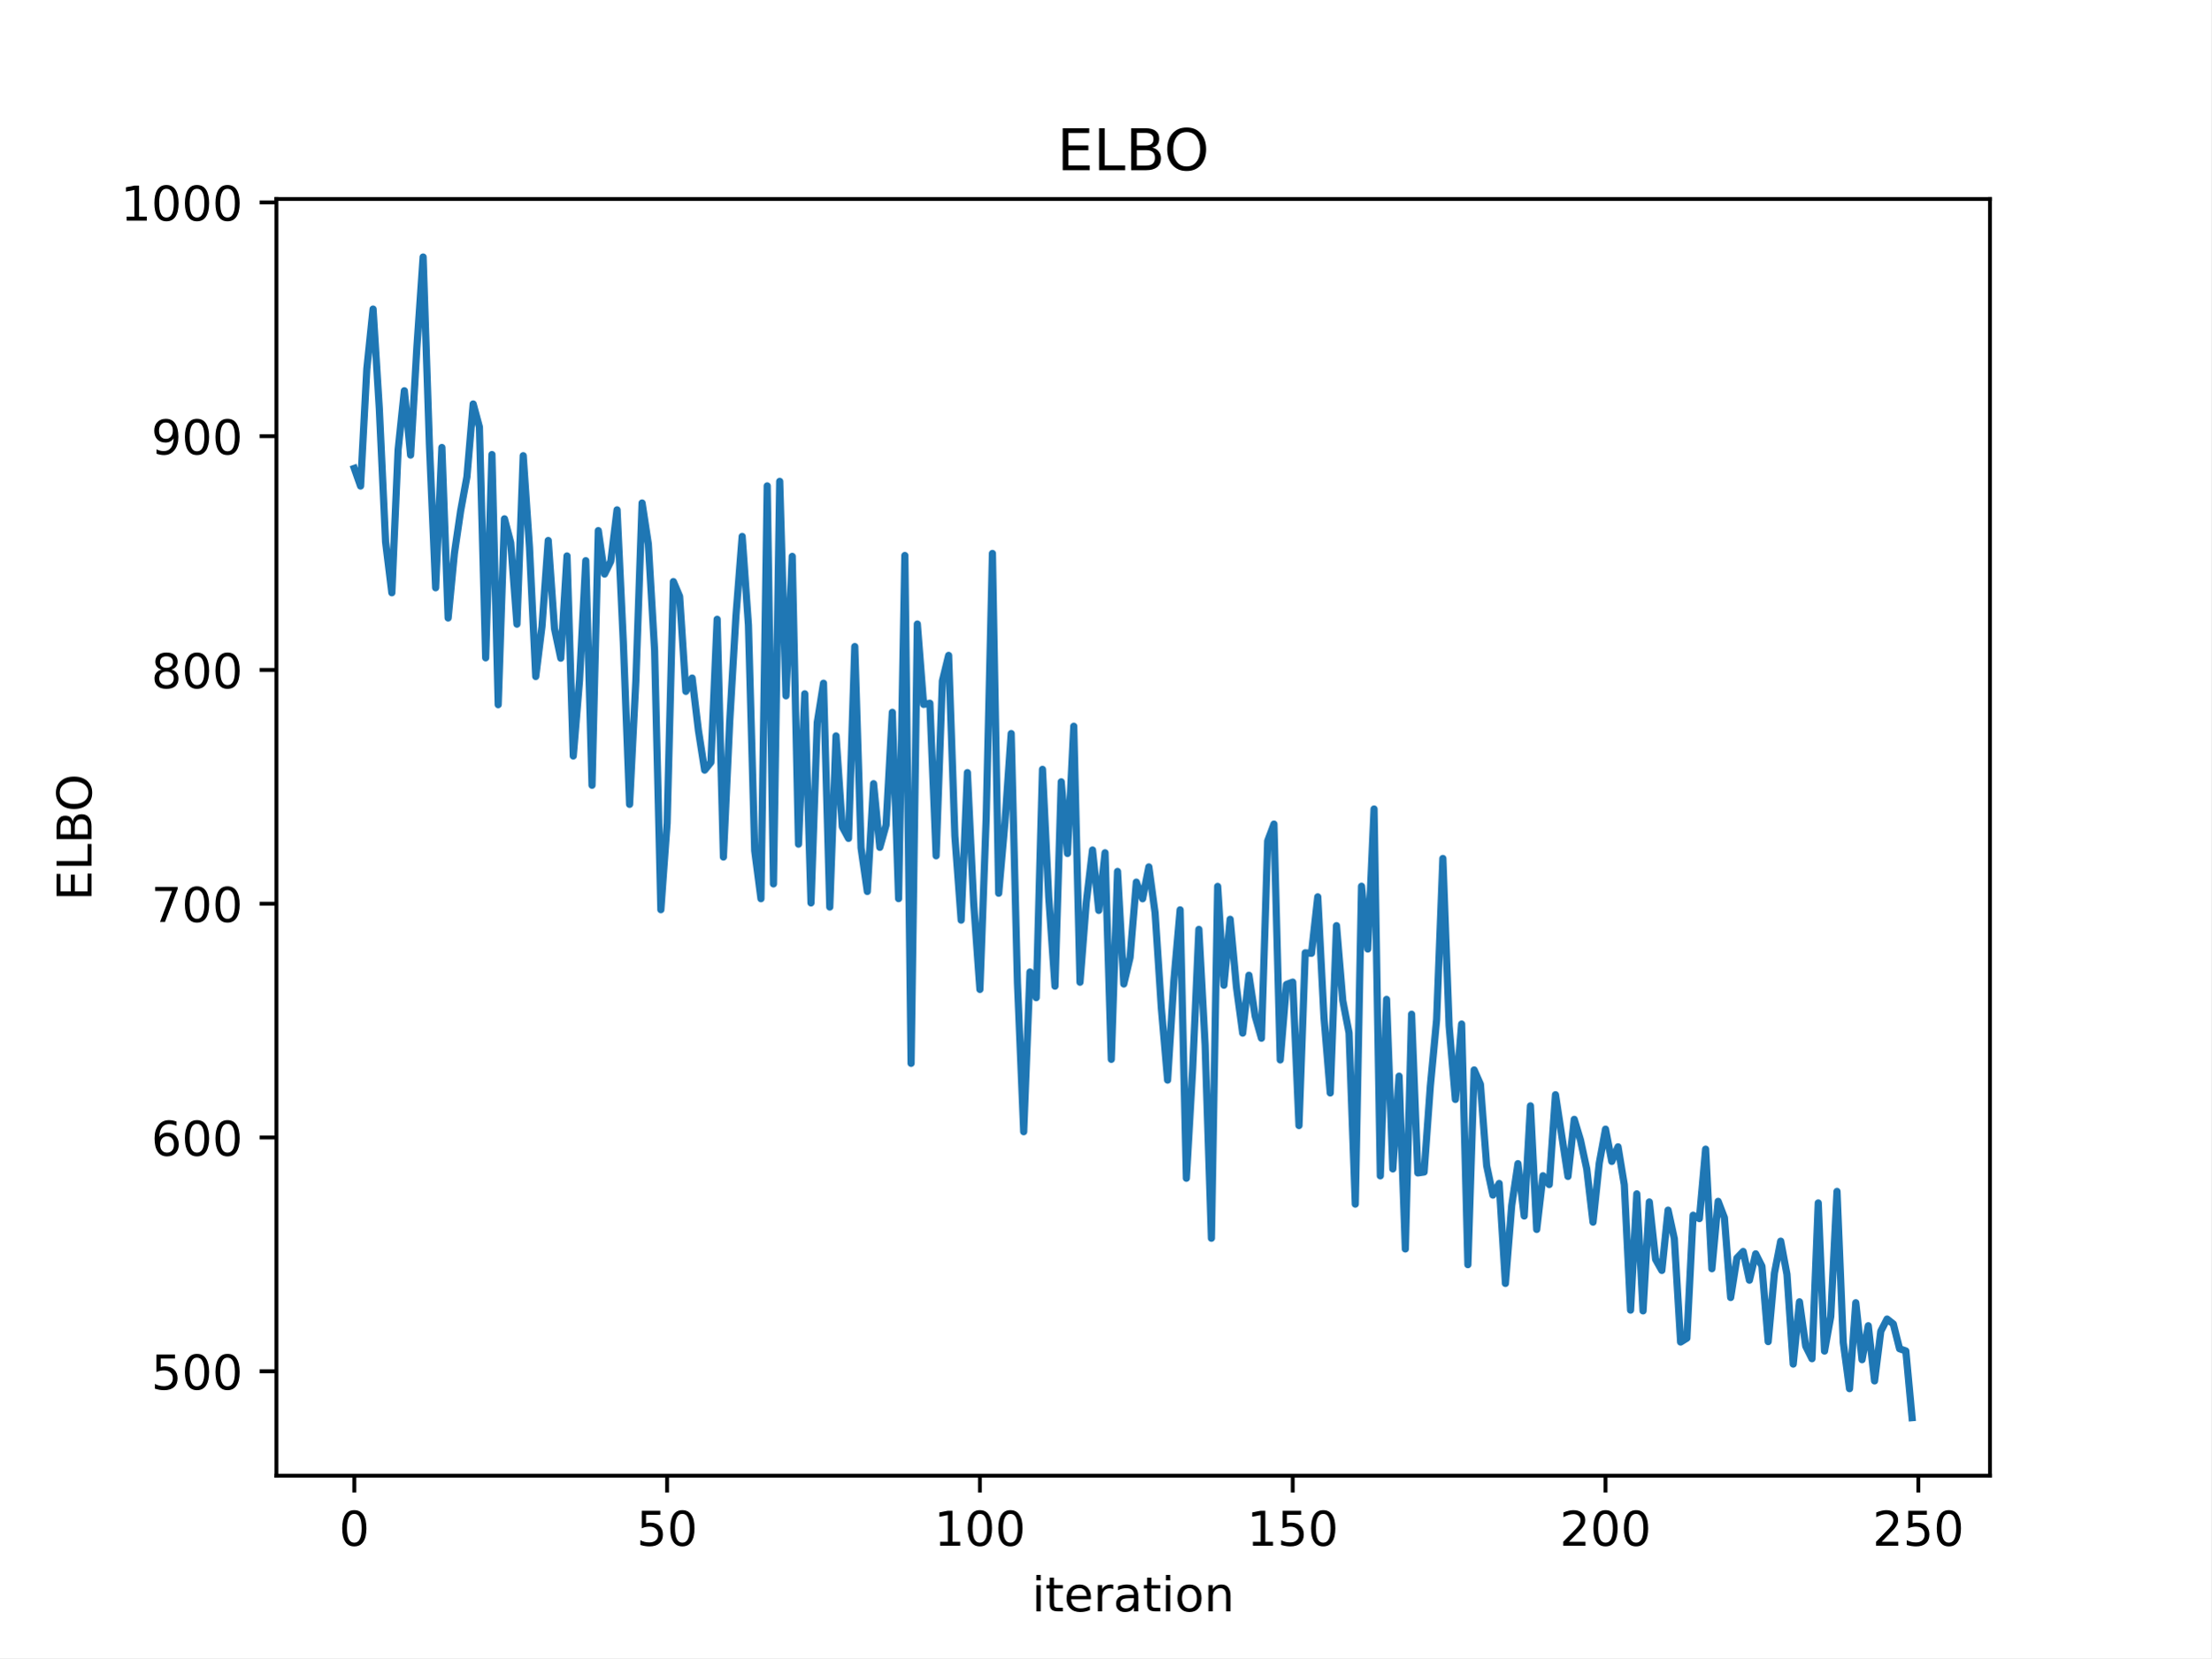
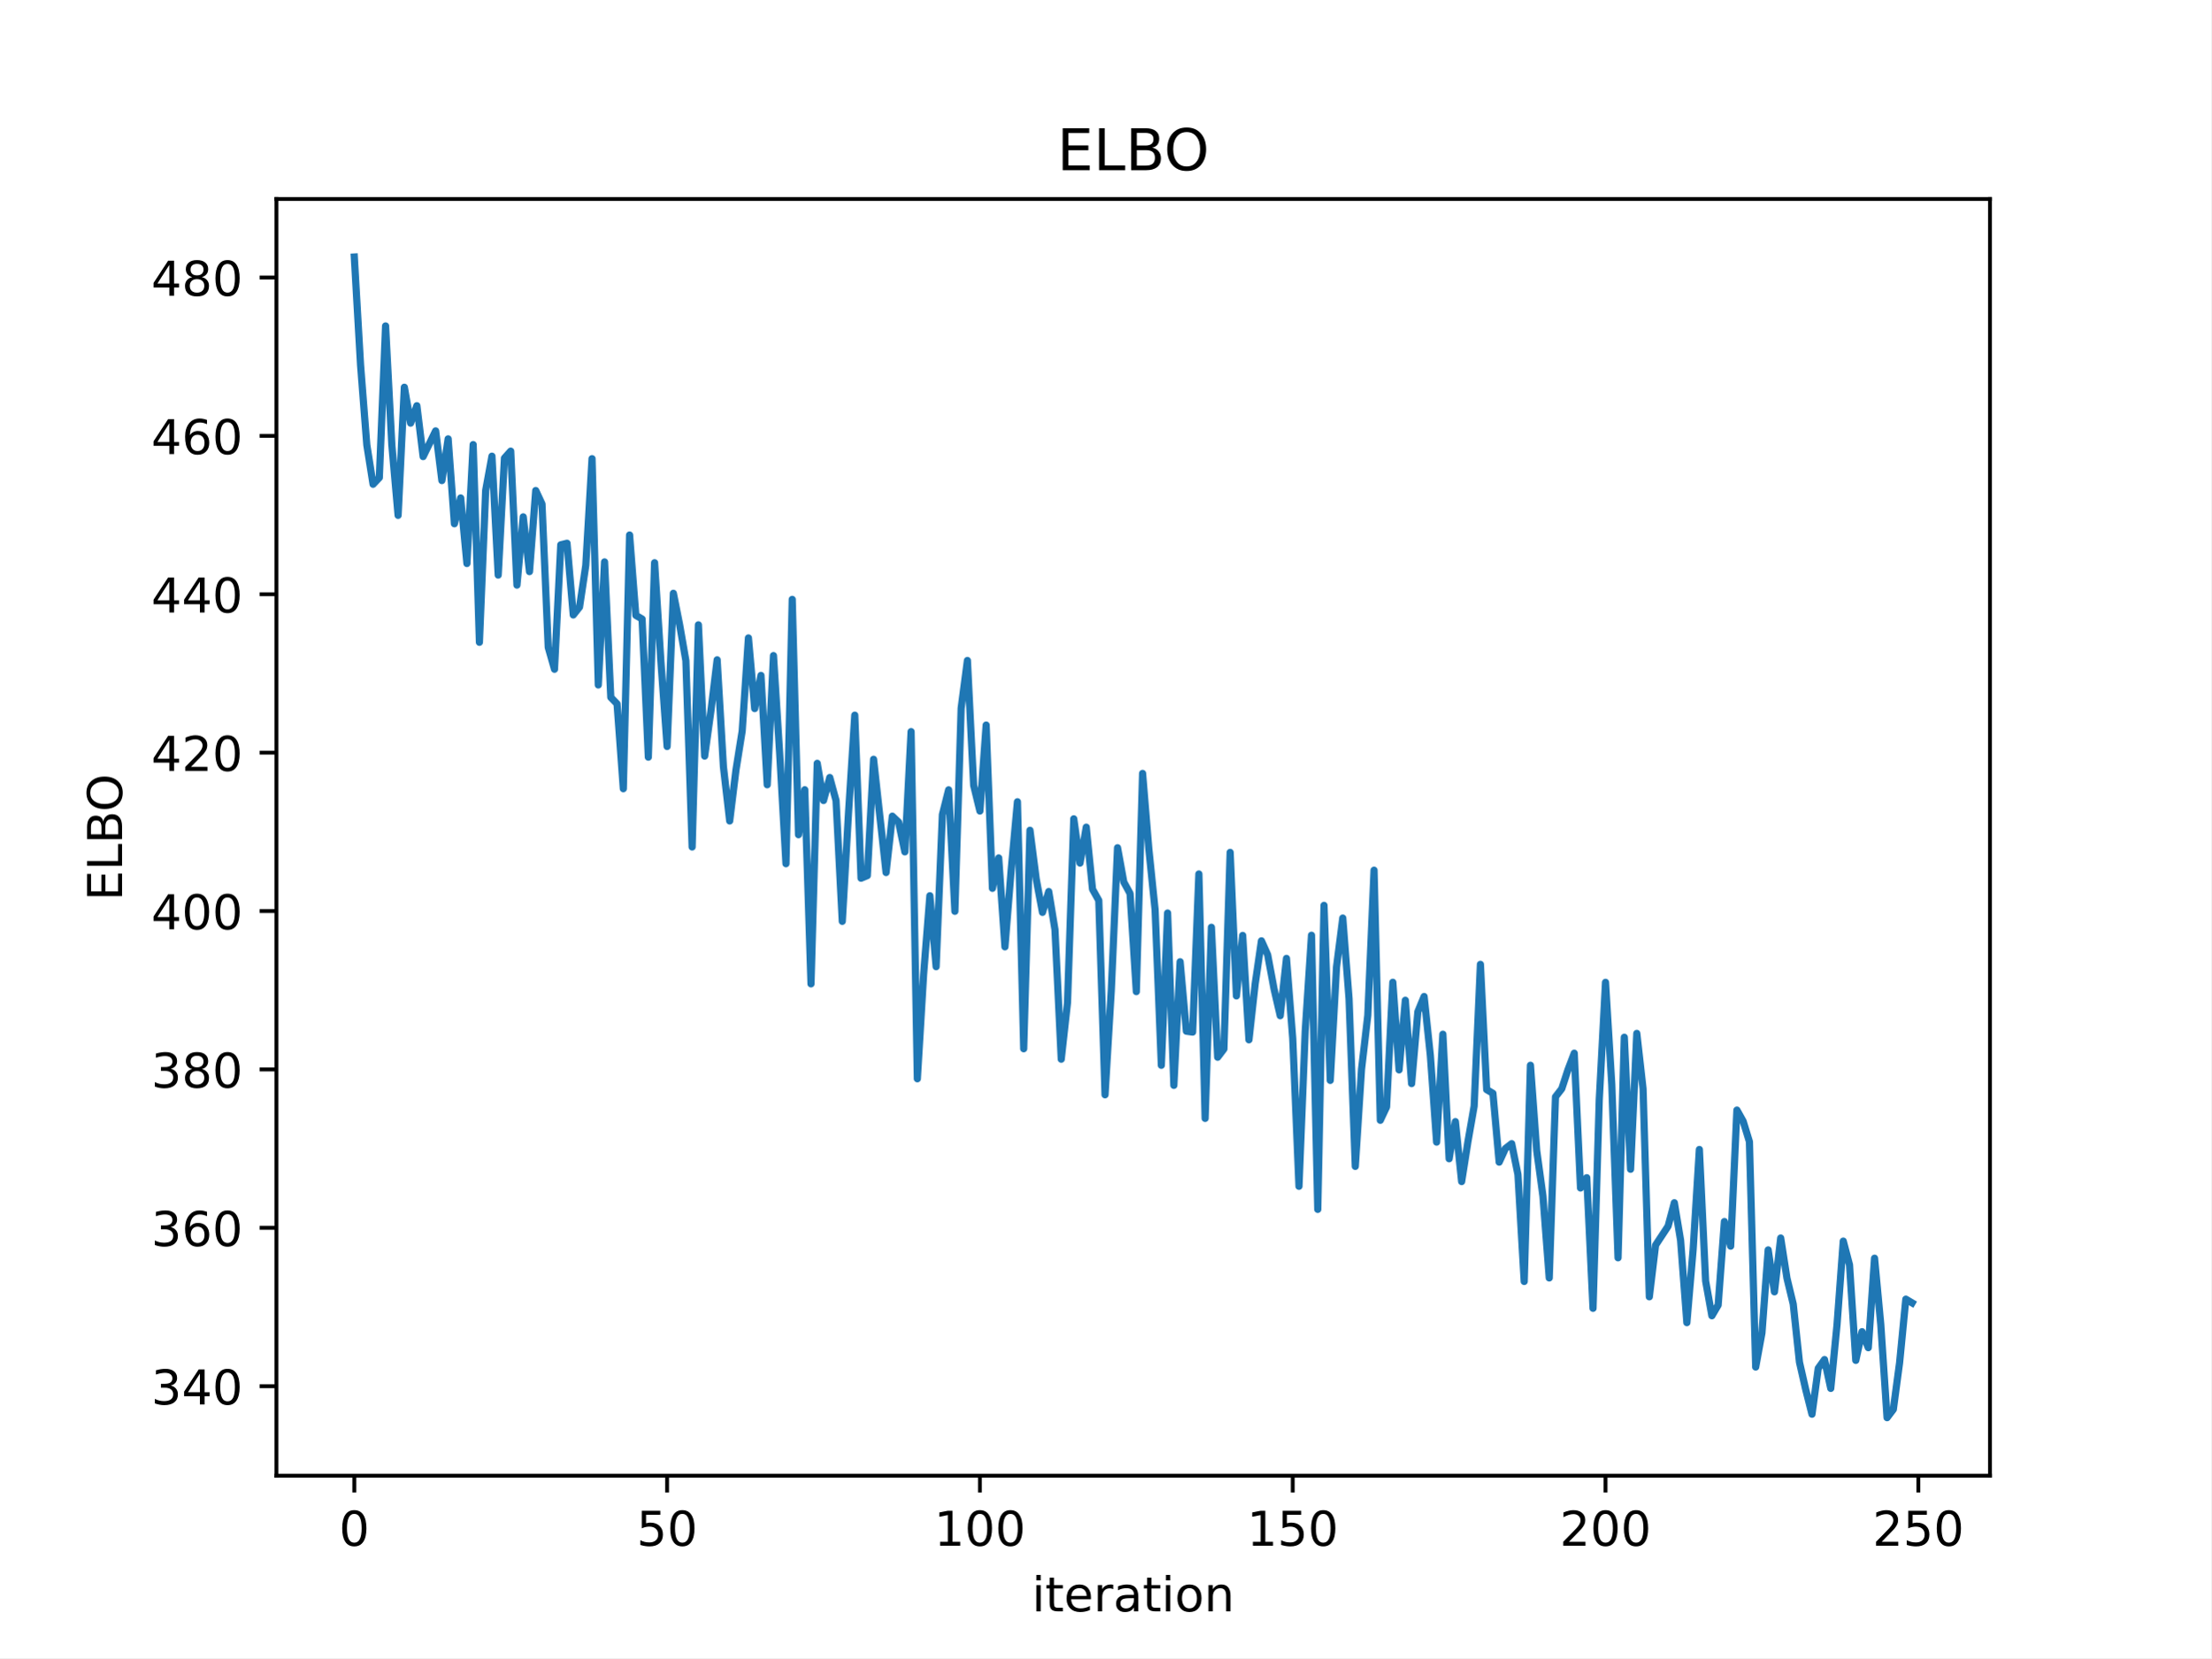
<svg xmlns="http://www.w3.org/2000/svg" xmlns:xlink="http://www.w3.org/1999/xlink" width="460.8pt" height="345.6pt" viewBox="0 0 460.8 345.6" version="1.1">
  <defs>
    <style type="text/css">*{stroke-linejoin: round; stroke-linecap: butt}</style>
  </defs>
  <g id="figure_1">
    <g id="patch_1">
      <path d="M 0 345.6  L 460.8 345.6  L 460.8 0  L 0 0  z " style="fill: #ffffff" />
    </g>
    <g id="axes_1">
      <g id="patch_2">
        <path d="M 57.6 307.584  L 414.72 307.584  L 414.72 41.472  L 57.6 41.472  z " style="fill: #ffffff" />
      </g>
      <g id="matplotlib.axis_1">
        <g id="xtick_1">
          <g id="line2d_1">
            <defs>
-               <path id="mcc8bc8bbe5" d="M 0 0  L 0 3.5  " style="stroke: #000000; stroke-width: 0.8" />
+               <path id="m63b355dd40" d="M 0 0  L 0 3.5  " style="stroke: #000000; stroke-width: 0.8" />
            </defs>
            <g>
-               <use xlink:href="#mcc8bc8bbe5" x="73.833" y="307.584" style="stroke: #000000; stroke-width: 0.8" />
+               <use xlink:href="#m63b355dd40" x="73.833" y="307.584" style="stroke: #000000; stroke-width: 0.8" />
            </g>
          </g>
          <g id="text_1">
            <g transform="translate(70.65148 322.1824) scale(0.1 -0.1)">
              <defs>
                <path id="DejaVuSans-30" d="M 2034 4250  Q 1547 4250 1301 3770  Q 1056 3291 1056 2328  Q 1056 1369 1301 889  Q 1547 409 2034 409  Q 2525 409 2770 889  Q 3016 1369 3016 2328  Q 3016 3291 2770 3770  Q 2525 4250 2034 4250  z M 2034 4750  Q 2819 4750 3233 4129  Q 3647 3509 3647 2328  Q 3647 1150 3233 529  Q 2819 -91 2034 -91  Q 1250 -91 836 529  Q 422 1150 422 2328  Q 422 3509 836 4129  Q 1250 4750 2034 4750  z " transform="scale(0.015625)" />
              </defs>
              <use xlink:href="#DejaVuSans-30" />
            </g>
          </g>
        </g>
        <g id="xtick_2">
          <g id="line2d_2">
            <g>
-               <use xlink:href="#mcc8bc8bbe5" x="139.024" y="307.584" style="stroke: #000000; stroke-width: 0.8" />
+               <use xlink:href="#m63b355dd40" x="139.024" y="307.584" style="stroke: #000000; stroke-width: 0.8" />
            </g>
          </g>
          <g id="text_2">
            <g transform="translate(132.6619 322.1824) scale(0.1 -0.1)">
              <defs>
                <path id="DejaVuSans-35" d="M 691 4666  L 3169 4666  L 3169 4134  L 1269 4134  L 1269 2991  Q 1406 3038 1543 3061  Q 1681 3084 1819 3084  Q 2600 3084 3056 2656  Q 3513 2228 3513 1497  Q 3513 744 3044 326  Q 2575 -91 1722 -91  Q 1428 -91 1123 -41  Q 819 9 494 109  L 494 744  Q 775 591 1075 516  Q 1375 441 1709 441  Q 2250 441 2565 725  Q 2881 1009 2881 1497  Q 2881 1984 2565 2268  Q 2250 2553 1709 2553  Q 1456 2553 1204 2497  Q 953 2441 691 2322  L 691 4666  z " transform="scale(0.015625)" />
              </defs>
              <use xlink:href="#DejaVuSans-35" />
              <use xlink:href="#DejaVuSans-30" x="63.623" />
            </g>
          </g>
        </g>
        <g id="xtick_3">
          <g id="line2d_3">
            <g>
-               <use xlink:href="#mcc8bc8bbe5" x="204.216" y="307.584" style="stroke: #000000; stroke-width: 0.8" />
+               <use xlink:href="#m63b355dd40" x="204.216" y="307.584" style="stroke: #000000; stroke-width: 0.8" />
            </g>
          </g>
          <g id="text_3">
            <g transform="translate(194.6723 322.1824) scale(0.1 -0.1)">
              <defs>
                <path id="DejaVuSans-31" d="M 794 531  L 1825 531  L 1825 4091  L 703 3866  L 703 4441  L 1819 4666  L 2450 4666  L 2450 531  L 3481 531  L 3481 0  L 794 0  L 794 531  z " transform="scale(0.015625)" />
              </defs>
              <use xlink:href="#DejaVuSans-31" />
              <use xlink:href="#DejaVuSans-30" x="63.623" />
              <use xlink:href="#DejaVuSans-30" x="127.246" />
            </g>
          </g>
        </g>
        <g id="xtick_4">
          <g id="line2d_4">
            <g>
-               <use xlink:href="#mcc8bc8bbe5" x="269.408" y="307.584" style="stroke: #000000; stroke-width: 0.8" />
+               <use xlink:href="#m63b355dd40" x="269.408" y="307.584" style="stroke: #000000; stroke-width: 0.8" />
            </g>
          </g>
          <g id="text_4">
            <g transform="translate(259.864 322.1824) scale(0.1 -0.1)">
              <use xlink:href="#DejaVuSans-31" />
              <use xlink:href="#DejaVuSans-35" x="63.623" />
              <use xlink:href="#DejaVuSans-30" x="127.246" />
            </g>
          </g>
        </g>
        <g id="xtick_5">
          <g id="line2d_5">
            <g>
-               <use xlink:href="#mcc8bc8bbe5" x="334.599" y="307.584" style="stroke: #000000; stroke-width: 0.8" />
+               <use xlink:href="#m63b355dd40" x="334.599" y="307.584" style="stroke: #000000; stroke-width: 0.8" />
            </g>
          </g>
          <g id="text_5">
            <g transform="translate(325.0557 322.1824) scale(0.1 -0.1)">
              <defs>
                <path id="DejaVuSans-32" d="M 1228 531  L 3431 531  L 3431 0  L 469 0  L 469 531  Q 828 903 1448 1529  Q 2069 2156 2228 2338  Q 2531 2678 2651 2914  Q 2772 3150 2772 3378  Q 2772 3750 2511 3984  Q 2250 4219 1831 4219  Q 1534 4219 1204 4116  Q 875 4013 500 3803  L 500 4441  Q 881 4594 1212 4672  Q 1544 4750 1819 4750  Q 2544 4750 2975 4387  Q 3406 4025 3406 3419  Q 3406 3131 3298 2873  Q 3191 2616 2906 2266  Q 2828 2175 2409 1742  Q 1991 1309 1228 531  z " transform="scale(0.015625)" />
              </defs>
              <use xlink:href="#DejaVuSans-32" />
              <use xlink:href="#DejaVuSans-30" x="63.623" />
              <use xlink:href="#DejaVuSans-30" x="127.246" />
            </g>
          </g>
        </g>
        <g id="xtick_6">
          <g id="line2d_6">
            <g>
-               <use xlink:href="#mcc8bc8bbe5" x="399.791" y="307.584" style="stroke: #000000; stroke-width: 0.8" />
+               <use xlink:href="#m63b355dd40" x="399.791" y="307.584" style="stroke: #000000; stroke-width: 0.8" />
            </g>
          </g>
          <g id="text_6">
            <g transform="translate(390.2474 322.1824) scale(0.1 -0.1)">
              <use xlink:href="#DejaVuSans-32" />
              <use xlink:href="#DejaVuSans-35" x="63.623" />
              <use xlink:href="#DejaVuSans-30" x="127.246" />
            </g>
          </g>
        </g>
        <g id="text_7">
          <g transform="translate(215.0373 335.8606) scale(0.1 -0.1)">
            <defs>
              <path id="DejaVuSans-69" d="M 603 3500  L 1178 3500  L 1178 0  L 603 0  L 603 3500  z M 603 4863  L 1178 4863  L 1178 4134  L 603 4134  L 603 4863  z " transform="scale(0.015625)" />
              <path id="DejaVuSans-74" d="M 1172 4494  L 1172 3500  L 2356 3500  L 2356 3053  L 1172 3053  L 1172 1153  Q 1172 725 1289 603  Q 1406 481 1766 481  L 2356 481  L 2356 0  L 1766 0  Q 1100 0 847 248  Q 594 497 594 1153  L 594 3053  L 172 3053  L 172 3500  L 594 3500  L 594 4494  L 1172 4494  z " transform="scale(0.015625)" />
              <path id="DejaVuSans-65" d="M 3597 1894  L 3597 1613  L 953 1613  Q 991 1019 1311 708  Q 1631 397 2203 397  Q 2534 397 2845 478  Q 3156 559 3463 722  L 3463 178  Q 3153 47 2828 -22  Q 2503 -91 2169 -91  Q 1331 -91 842 396  Q 353 884 353 1716  Q 353 2575 817 3079  Q 1281 3584 2069 3584  Q 2775 3584 3186 3129  Q 3597 2675 3597 1894  z M 3022 2063  Q 3016 2534 2758 2815  Q 2500 3097 2075 3097  Q 1594 3097 1305 2825  Q 1016 2553 972 2059  L 3022 2063  z " transform="scale(0.015625)" />
              <path id="DejaVuSans-72" d="M 2631 2963  Q 2534 3019 2420 3045  Q 2306 3072 2169 3072  Q 1681 3072 1420 2755  Q 1159 2438 1159 1844  L 1159 0  L 581 0  L 581 3500  L 1159 3500  L 1159 2956  Q 1341 3275 1631 3429  Q 1922 3584 2338 3584  Q 2397 3584 2469 3576  Q 2541 3569 2628 3553  L 2631 2963  z " transform="scale(0.015625)" />
              <path id="DejaVuSans-61" d="M 2194 1759  Q 1497 1759 1228 1600  Q 959 1441 959 1056  Q 959 750 1161 570  Q 1363 391 1709 391  Q 2188 391 2477 730  Q 2766 1069 2766 1631  L 2766 1759  L 2194 1759  z M 3341 1997  L 3341 0  L 2766 0  L 2766 531  Q 2569 213 2275 61  Q 1981 -91 1556 -91  Q 1019 -91 701 211  Q 384 513 384 1019  Q 384 1609 779 1909  Q 1175 2209 1959 2209  L 2766 2209  L 2766 2266  Q 2766 2663 2505 2880  Q 2244 3097 1772 3097  Q 1472 3097 1187 3025  Q 903 2953 641 2809  L 641 3341  Q 956 3463 1253 3523  Q 1550 3584 1831 3584  Q 2591 3584 2966 3190  Q 3341 2797 3341 1997  z " transform="scale(0.015625)" />
              <path id="DejaVuSans-6f" d="M 1959 3097  Q 1497 3097 1228 2736  Q 959 2375 959 1747  Q 959 1119 1226 758  Q 1494 397 1959 397  Q 2419 397 2687 759  Q 2956 1122 2956 1747  Q 2956 2369 2687 2733  Q 2419 3097 1959 3097  z M 1959 3584  Q 2709 3584 3137 3096  Q 3566 2609 3566 1747  Q 3566 888 3137 398  Q 2709 -91 1959 -91  Q 1206 -91 779 398  Q 353 888 353 1747  Q 353 2609 779 3096  Q 1206 3584 1959 3584  z " transform="scale(0.015625)" />
              <path id="DejaVuSans-6e" d="M 3513 2113  L 3513 0  L 2938 0  L 2938 2094  Q 2938 2591 2744 2837  Q 2550 3084 2163 3084  Q 1697 3084 1428 2787  Q 1159 2491 1159 1978  L 1159 0  L 581 0  L 581 3500  L 1159 3500  L 1159 2956  Q 1366 3272 1645 3428  Q 1925 3584 2291 3584  Q 2894 3584 3203 3211  Q 3513 2838 3513 2113  z " transform="scale(0.015625)" />
            </defs>
            <use xlink:href="#DejaVuSans-69" />
            <use xlink:href="#DejaVuSans-74" x="27.783" />
            <use xlink:href="#DejaVuSans-65" x="66.992" />
            <use xlink:href="#DejaVuSans-72" x="128.516" />
            <use xlink:href="#DejaVuSans-61" x="169.629" />
            <use xlink:href="#DejaVuSans-74" x="230.908" />
            <use xlink:href="#DejaVuSans-69" x="270.117" />
            <use xlink:href="#DejaVuSans-6f" x="297.9" />
            <use xlink:href="#DejaVuSans-6e" x="359.082" />
          </g>
        </g>
      </g>
      <g id="matplotlib.axis_2">
        <g id="ytick_1">
          <g id="line2d_7">
            <defs>
-               <path id="m1a6beb75b3" d="M 0 0  L -3.5 0  " style="stroke: #000000; stroke-width: 0.8" />
+               <path id="m45f7170f16" d="M 0 0  L -3.5 0  " style="stroke: #000000; stroke-width: 0.8" />
            </defs>
            <g>
-               <use xlink:href="#m1a6beb75b3" x="57.6" y="285.819" style="stroke: #000000; stroke-width: 0.8" />
+               <use xlink:href="#m45f7170f16" x="57.6" y="288.934" style="stroke: #000000; stroke-width: 0.8" />
            </g>
          </g>
          <g id="text_8">
-             <g transform="translate(31.5125 289.6184) scale(0.1 -0.1)">
-               <use xlink:href="#DejaVuSans-35" />
-               <use xlink:href="#DejaVuSans-30" x="63.623" />
+             <g transform="translate(31.5125 292.7332) scale(0.1 -0.1)">
+               <defs>
+                 <path id="DejaVuSans-33" d="M 2597 2516  Q 3050 2419 3304 2112  Q 3559 1806 3559 1356  Q 3559 666 3084 287  Q 2609 -91 1734 -91  Q 1441 -91 1130 -33  Q 819 25 488 141  L 488 750  Q 750 597 1062 519  Q 1375 441 1716 441  Q 2309 441 2620 675  Q 2931 909 2931 1356  Q 2931 1769 2642 2001  Q 2353 2234 1838 2234  L 1294 2234  L 1294 2753  L 1863 2753  Q 2328 2753 2575 2939  Q 2822 3125 2822 3475  Q 2822 3834 2567 4026  Q 2313 4219 1838 4219  Q 1578 4219 1281 4162  Q 984 4106 628 3988  L 628 4550  Q 988 4650 1302 4700  Q 1616 4750 1894 4750  Q 2613 4750 3031 4423  Q 3450 4097 3450 3541  Q 3450 3153 3228 2886  Q 3006 2619 2597 2516  z " transform="scale(0.015625)" />
+                 <path id="DejaVuSans-34" d="M 2419 4116  L 825 1625  L 2419 1625  L 2419 4116  z M 2253 4666  L 3047 4666  L 3047 1625  L 3713 1625  L 3713 1100  L 3047 1100  L 3047 0  L 2419 0  L 2419 1100  L 313 1100  L 313 1709  L 2253 4666  z " transform="scale(0.015625)" />
+               </defs>
+               <use xlink:href="#DejaVuSans-33" />
+               <use xlink:href="#DejaVuSans-34" x="63.623" />
              <use xlink:href="#DejaVuSans-30" x="127.246" />
            </g>
          </g>
        </g>
        <g id="ytick_2">
          <g id="line2d_8">
            <g>
-               <use xlink:href="#m1a6beb75b3" x="57.6" y="237.091" style="stroke: #000000; stroke-width: 0.8" />
+               <use xlink:href="#m45f7170f16" x="57.6" y="255.919" style="stroke: #000000; stroke-width: 0.8" />
            </g>
          </g>
          <g id="text_9">
-             <g transform="translate(31.5125 240.8903) scale(0.1 -0.1)">
+             <g transform="translate(31.5125 259.7185) scale(0.1 -0.1)">
              <defs>
                <path id="DejaVuSans-36" d="M 2113 2584  Q 1688 2584 1439 2293  Q 1191 2003 1191 1497  Q 1191 994 1439 701  Q 1688 409 2113 409  Q 2538 409 2786 701  Q 3034 994 3034 1497  Q 3034 2003 2786 2293  Q 2538 2584 2113 2584  z M 3366 4563  L 3366 3988  Q 3128 4100 2886 4159  Q 2644 4219 2406 4219  Q 1781 4219 1451 3797  Q 1122 3375 1075 2522  Q 1259 2794 1537 2939  Q 1816 3084 2150 3084  Q 2853 3084 3261 2657  Q 3669 2231 3669 1497  Q 3669 778 3244 343  Q 2819 -91 2113 -91  Q 1303 -91 875 529  Q 447 1150 447 2328  Q 447 3434 972 4092  Q 1497 4750 2381 4750  Q 2619 4750 2861 4703  Q 3103 4656 3366 4563  z " transform="scale(0.015625)" />
              </defs>
-               <use xlink:href="#DejaVuSans-36" />
-               <use xlink:href="#DejaVuSans-30" x="63.623" />
+               <use xlink:href="#DejaVuSans-33" />
+               <use xlink:href="#DejaVuSans-36" x="63.623" />
              <use xlink:href="#DejaVuSans-30" x="127.246" />
            </g>
          </g>
        </g>
        <g id="ytick_3">
          <g id="line2d_9">
            <g>
-               <use xlink:href="#m1a6beb75b3" x="57.6" y="188.363" style="stroke: #000000; stroke-width: 0.8" />
+               <use xlink:href="#m45f7170f16" x="57.6" y="222.905" style="stroke: #000000; stroke-width: 0.8" />
            </g>
          </g>
          <g id="text_10">
-             <g transform="translate(31.5125 192.1622) scale(0.1 -0.1)">
-               <defs>
-                 <path id="DejaVuSans-37" d="M 525 4666  L 3525 4666  L 3525 4397  L 1831 0  L 1172 0  L 2766 4134  L 525 4134  L 525 4666  z " transform="scale(0.015625)" />
-               </defs>
-               <use xlink:href="#DejaVuSans-37" />
-               <use xlink:href="#DejaVuSans-30" x="63.623" />
+             <g transform="translate(31.5125 226.7039) scale(0.1 -0.1)">
+               <defs>
+                 <path id="DejaVuSans-38" d="M 2034 2216  Q 1584 2216 1326 1975  Q 1069 1734 1069 1313  Q 1069 891 1326 650  Q 1584 409 2034 409  Q 2484 409 2743 651  Q 3003 894 3003 1313  Q 3003 1734 2745 1975  Q 2488 2216 2034 2216  z M 1403 2484  Q 997 2584 770 2862  Q 544 3141 544 3541  Q 544 4100 942 4425  Q 1341 4750 2034 4750  Q 2731 4750 3128 4425  Q 3525 4100 3525 3541  Q 3525 3141 3298 2862  Q 3072 2584 2669 2484  Q 3125 2378 3379 2068  Q 3634 1759 3634 1313  Q 3634 634 3220 271  Q 2806 -91 2034 -91  Q 1263 -91 848 271  Q 434 634 434 1313  Q 434 1759 690 2068  Q 947 2378 1403 2484  z M 1172 3481  Q 1172 3119 1398 2916  Q 1625 2713 2034 2713  Q 2441 2713 2670 2916  Q 2900 3119 2900 3481  Q 2900 3844 2670 4047  Q 2441 4250 2034 4250  Q 1625 4250 1398 4047  Q 1172 3844 1172 3481  z " transform="scale(0.015625)" />
+               </defs>
+               <use xlink:href="#DejaVuSans-33" />
+               <use xlink:href="#DejaVuSans-38" x="63.623" />
              <use xlink:href="#DejaVuSans-30" x="127.246" />
            </g>
          </g>
        </g>
        <g id="ytick_4">
          <g id="line2d_10">
            <g>
-               <use xlink:href="#m1a6beb75b3" x="57.6" y="139.635" style="stroke: #000000; stroke-width: 0.8" />
+               <use xlink:href="#m45f7170f16" x="57.6" y="189.89" style="stroke: #000000; stroke-width: 0.8" />
            </g>
          </g>
          <g id="text_11">
-             <g transform="translate(31.5125 143.434) scale(0.1 -0.1)">
-               <defs>
-                 <path id="DejaVuSans-38" d="M 2034 2216  Q 1584 2216 1326 1975  Q 1069 1734 1069 1313  Q 1069 891 1326 650  Q 1584 409 2034 409  Q 2484 409 2743 651  Q 3003 894 3003 1313  Q 3003 1734 2745 1975  Q 2488 2216 2034 2216  z M 1403 2484  Q 997 2584 770 2862  Q 544 3141 544 3541  Q 544 4100 942 4425  Q 1341 4750 2034 4750  Q 2731 4750 3128 4425  Q 3525 4100 3525 3541  Q 3525 3141 3298 2862  Q 3072 2584 2669 2484  Q 3125 2378 3379 2068  Q 3634 1759 3634 1313  Q 3634 634 3220 271  Q 2806 -91 2034 -91  Q 1263 -91 848 271  Q 434 634 434 1313  Q 434 1759 690 2068  Q 947 2378 1403 2484  z M 1172 3481  Q 1172 3119 1398 2916  Q 1625 2713 2034 2713  Q 2441 2713 2670 2916  Q 2900 3119 2900 3481  Q 2900 3844 2670 4047  Q 2441 4250 2034 4250  Q 1625 4250 1398 4047  Q 1172 3844 1172 3481  z " transform="scale(0.015625)" />
-               </defs>
-               <use xlink:href="#DejaVuSans-38" />
+             <g transform="translate(31.5125 193.6893) scale(0.1 -0.1)">
+               <use xlink:href="#DejaVuSans-34" />
              <use xlink:href="#DejaVuSans-30" x="63.623" />
              <use xlink:href="#DejaVuSans-30" x="127.246" />
            </g>
          </g>
        </g>
        <g id="ytick_5">
          <g id="line2d_11">
            <g>
-               <use xlink:href="#m1a6beb75b3" x="57.6" y="90.907" style="stroke: #000000; stroke-width: 0.8" />
+               <use xlink:href="#m45f7170f16" x="57.6" y="156.875" style="stroke: #000000; stroke-width: 0.8" />
            </g>
          </g>
          <g id="text_12">
-             <g transform="translate(31.5125 94.70592) scale(0.1 -0.1)">
-               <defs>
-                 <path id="DejaVuSans-39" d="M 703 97  L 703 672  Q 941 559 1184 500  Q 1428 441 1663 441  Q 2288 441 2617 861  Q 2947 1281 2994 2138  Q 2813 1869 2534 1725  Q 2256 1581 1919 1581  Q 1219 1581 811 2004  Q 403 2428 403 3163  Q 403 3881 828 4315  Q 1253 4750 1959 4750  Q 2769 4750 3195 4129  Q 3622 3509 3622 2328  Q 3622 1225 3098 567  Q 2575 -91 1691 -91  Q 1453 -91 1209 -44  Q 966 3 703 97  z M 1959 2075  Q 2384 2075 2632 2365  Q 2881 2656 2881 3163  Q 2881 3666 2632 3958  Q 2384 4250 1959 4250  Q 1534 4250 1286 3958  Q 1038 3666 1038 3163  Q 1038 2656 1286 2365  Q 1534 2075 1959 2075  z " transform="scale(0.015625)" />
-               </defs>
-               <use xlink:href="#DejaVuSans-39" />
-               <use xlink:href="#DejaVuSans-30" x="63.623" />
+             <g transform="translate(31.5125 160.6747) scale(0.1 -0.1)">
+               <use xlink:href="#DejaVuSans-34" />
+               <use xlink:href="#DejaVuSans-32" x="63.623" />
              <use xlink:href="#DejaVuSans-30" x="127.246" />
            </g>
          </g>
        </g>
        <g id="ytick_6">
          <g id="line2d_12">
            <g>
-               <use xlink:href="#m1a6beb75b3" x="57.6" y="42.179" style="stroke: #000000; stroke-width: 0.8" />
+               <use xlink:href="#m45f7170f16" x="57.6" y="123.861" style="stroke: #000000; stroke-width: 0.8" />
            </g>
          </g>
          <g id="text_13">
-             <g transform="translate(25.15 45.97779) scale(0.1 -0.1)">
-               <use xlink:href="#DejaVuSans-31" />
-               <use xlink:href="#DejaVuSans-30" x="63.623" />
-               <use xlink:href="#DejaVuSans-30" x="127.246" />
-               <use xlink:href="#DejaVuSans-30" x="190.869" />
-             </g>
-           </g>
-         </g>
-         <g id="text_14">
-           <g transform="translate(19.07031 187.7522) rotate(-90) scale(0.1 -0.1)">
+             <g transform="translate(31.5125 127.66) scale(0.1 -0.1)">
+               <use xlink:href="#DejaVuSans-34" />
+               <use xlink:href="#DejaVuSans-34" x="63.623" />
+               <use xlink:href="#DejaVuSans-30" x="127.246" />
+             </g>
+           </g>
+         </g>
+         <g id="ytick_7">
+           <g id="line2d_13">
+             <g>
+               <use xlink:href="#m45f7170f16" x="57.6" y="90.846" style="stroke: #000000; stroke-width: 0.8" />
+             </g>
+           </g>
+           <g id="text_14">
+             <g transform="translate(31.5125 94.6454) scale(0.1 -0.1)">
+               <use xlink:href="#DejaVuSans-34" />
+               <use xlink:href="#DejaVuSans-36" x="63.623" />
+               <use xlink:href="#DejaVuSans-30" x="127.246" />
+             </g>
+           </g>
+         </g>
+         <g id="ytick_8">
+           <g id="line2d_14">
+             <g>
+               <use xlink:href="#m45f7170f16" x="57.6" y="57.832" style="stroke: #000000; stroke-width: 0.8" />
+             </g>
+           </g>
+           <g id="text_15">
+             <g transform="translate(31.5125 61.63077) scale(0.1 -0.1)">
+               <use xlink:href="#DejaVuSans-34" />
+               <use xlink:href="#DejaVuSans-38" x="63.623" />
+               <use xlink:href="#DejaVuSans-30" x="127.246" />
+             </g>
+           </g>
+         </g>
+         <g id="text_16">
+           <g transform="translate(25.43281 187.7522) rotate(-90) scale(0.1 -0.1)">
            <defs>
              <path id="DejaVuSans-45" d="M 628 4666  L 3578 4666  L 3578 4134  L 1259 4134  L 1259 2753  L 3481 2753  L 3481 2222  L 1259 2222  L 1259 531  L 3634 531  L 3634 0  L 628 0  L 628 4666  z " transform="scale(0.015625)" />
              <path id="DejaVuSans-4c" d="M 628 4666  L 1259 4666  L 1259 531  L 3531 531  L 3531 0  L 628 0  L 628 4666  z " transform="scale(0.015625)" />
              <path id="DejaVuSans-42" d="M 1259 2228  L 1259 519  L 2272 519  Q 2781 519 3026 730  Q 3272 941 3272 1375  Q 3272 1813 3026 2020  Q 2781 2228 2272 2228  L 1259 2228  z M 1259 4147  L 1259 2741  L 2194 2741  Q 2656 2741 2882 2914  Q 3109 3088 3109 3444  Q 3109 3797 2882 3972  Q 2656 4147 2194 4147  L 1259 4147  z M 628 4666  L 2241 4666  Q 2963 4666 3353 4366  Q 3744 4066 3744 3513  Q 3744 3084 3544 2831  Q 3344 2578 2956 2516  Q 3422 2416 3680 2098  Q 3938 1781 3938 1306  Q 3938 681 3513 340  Q 3088 0 2303 0  L 628 0  L 628 4666  z " transform="scale(0.015625)" />
              <path id="DejaVuSans-4f" d="M 2522 4238  Q 1834 4238 1429 3725  Q 1025 3213 1025 2328  Q 1025 1447 1429 934  Q 1834 422 2522 422  Q 3209 422 3611 934  Q 4013 1447 4013 2328  Q 4013 3213 3611 3725  Q 3209 4238 2522 4238  z M 2522 4750  Q 3503 4750 4090 4092  Q 4678 3434 4678 2328  Q 4678 1225 4090 567  Q 3503 -91 2522 -91  Q 1538 -91 948 565  Q 359 1222 359 2328  Q 359 3434 948 4092  Q 1538 4750 2522 4750  z " transform="scale(0.015625)" />
            </defs>
            <use xlink:href="#DejaVuSans-45" />
            <use xlink:href="#DejaVuSans-4c" x="63.184" />
            <use xlink:href="#DejaVuSans-42" x="118.896" />
            <use xlink:href="#DejaVuSans-4f" x="185.75" />
          </g>
        </g>
      </g>
-       <g id="line2d_13">
-         <path d="M 73.833 97.615  L 75.137 101.306  L 76.44 76.897  L 77.744 64.421  L 79.048 85.192  L 80.352 112.967  L 81.656 123.551  L 82.96 93.761  L 84.263 81.443  L 85.567 94.85  L 86.871 72.442  L 88.175 53.568  L 89.479 92.484  L 90.783 122.509  L 92.086 93.268  L 93.39 128.806  L 94.694 115.334  L 95.998 106.444  L 97.302 99.372  L 98.606 84.196  L 99.909 89.023  L 101.213 137.11  L 102.517 94.741  L 103.821 146.877  L 105.125 108.133  L 106.429 113.1  L 107.732 130.093  L 109.036 94.98  L 110.34 114.082  L 111.644 141.007  L 112.948 130.552  L 114.252 112.653  L 115.555 131.021  L 116.859 137.186  L 118.163 115.875  L 119.467 157.578  L 120.771 141.833  L 122.075 116.861  L 123.378 163.673  L 124.682 110.594  L 125.986 119.648  L 127.29 116.975  L 128.594 106.267  L 129.898 133.844  L 131.201 167.655  L 132.505 141.964  L 133.809 104.835  L 135.113 113.392  L 136.417 135.556  L 137.721 189.613  L 139.024 171.579  L 140.328 121.214  L 141.632 124.308  L 142.936 144.1  L 144.24 141.329  L 145.544 152.222  L 146.847 160.517  L 148.151 158.9  L 149.455 129.071  L 150.759 178.631  L 152.063 150.508  L 153.367 128.378  L 154.67 111.801  L 155.974 130.265  L 157.278 177.302  L 158.582 187.319  L 159.886 101.273  L 161.19 184.237  L 162.493 100.322  L 163.797 145.032  L 165.101 115.964  L 166.405 175.949  L 167.709 144.609  L 169.013 188.199  L 170.316 150.605  L 171.62 142.401  L 172.924 189.057  L 174.228 153.383  L 175.532 172.34  L 176.836 174.743  L 178.139 134.761  L 179.443 176.713  L 180.747 185.811  L 182.051 163.345  L 183.355 176.618  L 184.659 171.975  L 185.962 148.463  L 187.266 187.303  L 188.57 115.781  L 189.874 221.64  L 191.178 130.067  L 192.482 146.82  L 193.785 146.573  L 195.089 178.381  L 196.393 141.908  L 197.697 136.608  L 199.001 174.264  L 200.305 191.782  L 201.608 161.031  L 202.912 188.219  L 204.216 206.229  L 205.52 170.616  L 206.824 115.353  L 208.128 186.184  L 209.431 171.42  L 210.735 152.893  L 212.039 204.83  L 213.343 235.889  L 214.647 202.594  L 215.951 207.946  L 217.254 160.361  L 218.558 186.993  L 219.862 205.549  L 221.166 162.954  L 222.47 177.893  L 223.774 151.367  L 225.077 204.731  L 226.381 188.1  L 227.685 177.165  L 228.989 189.76  L 230.293 177.746  L 231.597 220.803  L 232.9 181.631  L 234.204 205.097  L 235.508 199.565  L 236.812 183.86  L 238.116 187.332  L 239.42 180.687  L 240.723 190.259  L 242.027 210.075  L 243.331 225.128  L 244.635 204.434  L 245.939 189.637  L 247.243 245.588  L 248.546 222.88  L 249.85 193.715  L 251.154 217.881  L 252.458 258.095  L 253.762 184.752  L 255.066 205.355  L 256.369 191.605  L 257.673 205.69  L 258.977 215.335  L 260.281 203.272  L 261.585 211.835  L 262.889 216.402  L 264.192 175.273  L 265.496 171.765  L 266.8 220.925  L 268.104 205.192  L 269.408 204.702  L 270.712 234.605  L 272.015 198.595  L 273.319 198.696  L 274.623 186.927  L 275.927 212.115  L 277.231 227.813  L 278.535 192.932  L 279.838 208.53  L 281.142 215.282  L 282.446 250.974  L 283.75 184.721  L 285.054 197.805  L 286.358 168.625  L 287.661 245.088  L 288.965 208.305  L 290.269 243.647  L 291.573 224.309  L 292.877 260.322  L 294.181 211.4  L 295.484 244.476  L 296.788 244.282  L 298.092 226.37  L 299.396 212.542  L 300.7 178.932  L 302.004 213.838  L 303.307 229.162  L 304.611 213.444  L 305.915 263.599  L 307.219 223.01  L 308.523 226.001  L 309.827 242.97  L 311.13 249.098  L 312.434 246.672  L 313.738 267.515  L 315.042 251.306  L 316.346 242.542  L 317.65 253.459  L 318.953 230.494  L 320.257 256.257  L 321.561 245.067  L 322.865 246.912  L 324.169 228.174  L 326.776 245.212  L 328.08 233.311  L 329.384 237.642  L 330.688 243.664  L 331.992 254.742  L 333.296 242.428  L 334.599 235.356  L 335.903 242.082  L 337.207 239.033  L 338.511 246.934  L 339.815 273.072  L 341.119 248.84  L 342.422 273.23  L 343.726 250.528  L 345.03 262.483  L 346.334 264.802  L 347.638 252.228  L 348.942 258.202  L 350.245 279.723  L 351.549 278.921  L 352.853 253.298  L 354.157 253.997  L 355.461 239.517  L 356.765 264.448  L 358.068 250.399  L 359.372 253.803  L 360.676 270.448  L 361.98 262.224  L 363.284 260.85  L 364.588 266.835  L 365.891 261.341  L 367.195 263.93  L 368.499 279.635  L 369.803 265.35  L 371.107 258.696  L 372.411 265.614  L 373.714 284.319  L 375.018 271.342  L 376.322 280.591  L 377.626 283.203  L 378.93 250.73  L 380.234 281.612  L 381.537 274.412  L 382.841 248.334  L 384.145 279.822  L 385.449 289.447  L 386.753 271.537  L 388.057 283.408  L 389.36 276.329  L 390.664 287.83  L 391.968 277.469  L 393.272 274.934  L 394.576 275.963  L 395.88 281.123  L 397.183 281.586  L 398.487 295.488  L 398.487 295.488  " clip-path="url(#pb85d51fb12)" style="fill: none; stroke: #1f77b4; stroke-width: 1.5; stroke-linecap: square" />
+       <g id="line2d_15">
+         <path d="M 73.833 53.568  L 75.137 76.096  L 76.44 92.745  L 77.744 100.932  L 79.048 99.559  L 80.352 67.934  L 81.656 92.757  L 82.96 107.412  L 84.263 80.711  L 85.567 88.192  L 86.871 84.558  L 88.175 95.167  L 90.783 89.808  L 92.086 100.162  L 93.39 91.471  L 94.694 109.165  L 95.998 103.784  L 97.302 117.455  L 98.606 92.664  L 99.909 133.87  L 101.213 102.21  L 102.517 95.081  L 103.821 119.859  L 105.125 95.484  L 106.429 94.027  L 107.732 121.955  L 109.036 107.729  L 110.34 119.143  L 111.644 102.238  L 112.948 105.042  L 114.252 134.925  L 115.555 139.491  L 116.859 113.552  L 118.163 113.224  L 119.467 128.175  L 120.771 126.527  L 122.075 117.844  L 123.378 95.598  L 124.682 142.77  L 125.986 117.117  L 127.29 145.353  L 128.594 146.702  L 129.898 164.389  L 131.201 111.509  L 132.505 128.255  L 133.809 129.016  L 135.113 157.815  L 136.417 117.291  L 137.721 137.749  L 139.024 155.593  L 140.328 123.66  L 141.632 130.212  L 142.936 137.713  L 144.24 176.538  L 145.544 130.236  L 146.847 157.594  L 148.151 148.208  L 149.455 137.527  L 150.759 159.806  L 152.063 171.111  L 153.367 160.516  L 154.67 152.381  L 155.974 132.963  L 157.278 147.69  L 158.582 140.776  L 159.886 163.572  L 161.19 136.643  L 162.493 157.174  L 163.797 180.025  L 165.101 124.929  L 166.405 173.975  L 167.709 164.604  L 169.013 205.072  L 170.316 159.102  L 171.62 166.852  L 172.924 162.058  L 174.228 166.866  L 175.532 192.038  L 176.836 169.4  L 178.139 149.064  L 179.443 183.05  L 180.747 182.506  L 182.051 158.256  L 184.659 181.863  L 185.962 170.119  L 187.266 171.353  L 188.57 177.552  L 189.874 152.491  L 191.178 224.852  L 192.482 203.095  L 193.785 186.698  L 195.089 201.485  L 196.393 169.785  L 197.697 164.624  L 199.001 189.945  L 200.305 147.631  L 201.608 137.663  L 202.912 163.709  L 204.216 169.047  L 205.52 151.125  L 206.824 185.154  L 208.128 178.817  L 209.431 197.354  L 210.735 181.281  L 212.039 167.113  L 213.343 218.591  L 214.647 173.056  L 215.951 183.242  L 217.254 190.165  L 218.558 185.824  L 219.862 193.774  L 221.166 220.77  L 222.47 208.962  L 223.774 170.665  L 225.077 179.896  L 226.381 172.404  L 227.685 185.341  L 228.989 187.684  L 230.293 228.186  L 231.597 206.377  L 232.9 176.694  L 234.204 183.851  L 235.508 186.236  L 236.812 206.688  L 238.116 161.199  L 239.42 176.966  L 240.723 189.604  L 242.027 222.041  L 243.331 190.302  L 244.635 226.226  L 245.939 200.461  L 247.243 214.936  L 248.546 215.122  L 249.85 182.161  L 251.154 233.109  L 252.458 193.274  L 253.762 220.362  L 255.066 218.644  L 256.369 177.665  L 257.673 207.577  L 258.977 194.972  L 260.281 216.732  L 261.585 205.038  L 262.889 196.097  L 264.192 199.026  L 265.496 206.041  L 266.8 211.713  L 268.104 199.76  L 269.408 216.395  L 270.712 247.266  L 272.015 214.881  L 273.319 194.933  L 274.623 252.075  L 275.927 188.706  L 277.231 225.189  L 278.535 201.568  L 279.838 191.352  L 281.142 208.18  L 282.446 243.112  L 283.75 222.849  L 285.054 211.648  L 286.358 181.381  L 287.661 233.502  L 288.965 230.725  L 290.269 204.735  L 291.573 223.001  L 292.877 208.49  L 294.181 225.86  L 295.484 210.879  L 296.788 207.704  L 298.092 219.987  L 299.396 238.053  L 300.7 215.561  L 302.004 241.52  L 303.307 233.785  L 304.611 246.276  L 305.915 238.016  L 307.219 230.547  L 308.523 200.998  L 309.827 227.117  L 311.13 227.886  L 312.434 242.233  L 313.738 239.376  L 315.042 238.379  L 316.346 244.821  L 317.65 267.099  L 318.953 222.031  L 320.257 239.792  L 321.561 249.321  L 322.865 266.366  L 324.169 228.616  L 325.473 226.938  L 326.776 222.958  L 328.08 219.522  L 329.384 247.613  L 330.688 245.471  L 331.992 272.7  L 333.296 229.167  L 334.599 204.748  L 335.903 226.061  L 337.207 262.162  L 338.511 216.202  L 339.815 243.716  L 341.119 215.389  L 342.422 226.963  L 343.726 270.296  L 345.03 259.533  L 347.638 255.57  L 348.942 250.692  L 350.245 258.518  L 351.549 275.685  L 352.853 260.469  L 354.157 239.586  L 355.461 266.994  L 356.765 274.248  L 358.068 272.021  L 359.372 254.61  L 360.676 259.743  L 361.98 231.373  L 363.284 233.712  L 364.588 237.969  L 365.891 284.938  L 367.195 277.852  L 368.499 260.52  L 369.803 269.261  L 371.107 258.051  L 372.411 266.415  L 373.714 271.801  L 375.018 283.933  L 376.322 289.63  L 377.626 294.77  L 378.93 285.203  L 380.234 283.38  L 381.537 289.389  L 382.841 276.147  L 384.145 258.686  L 385.449 263.647  L 386.753 283.55  L 388.057 277.568  L 389.36 280.903  L 390.664 262.253  L 391.968 276.101  L 393.272 295.488  L 394.576 293.759  L 395.88 284.055  L 397.183 270.788  L 398.487 271.564  L 398.487 271.564  " clip-path="url(#p6a26b8d909)" style="fill: none; stroke: #1f77b4; stroke-width: 1.5; stroke-linecap: square" />
      </g>
      <g id="patch_3">
        <path d="M 57.6 307.584  L 57.6 41.472  " style="fill: none; stroke: #000000; stroke-width: 0.8; stroke-linejoin: miter; stroke-linecap: square" />
      </g>
      <g id="patch_4">
        <path d="M 414.72 307.584  L 414.72 41.472  " style="fill: none; stroke: #000000; stroke-width: 0.8; stroke-linejoin: miter; stroke-linecap: square" />
      </g>
      <g id="patch_5">
        <path d="M 57.6 307.584  L 414.72 307.584  " style="fill: none; stroke: #000000; stroke-width: 0.8; stroke-linejoin: miter; stroke-linecap: square" />
      </g>
      <g id="patch_6">
        <path d="M 57.6 41.472  L 414.72 41.472  " style="fill: none; stroke: #000000; stroke-width: 0.8; stroke-linejoin: miter; stroke-linecap: square" />
      </g>
-       <g id="text_15">
+       <g id="text_17">
        <g transform="translate(220.2909 35.472) scale(0.12 -0.12)">
          <use xlink:href="#DejaVuSans-45" />
          <use xlink:href="#DejaVuSans-4c" x="63.184" />
          <use xlink:href="#DejaVuSans-42" x="118.896" />
          <use xlink:href="#DejaVuSans-4f" x="185.75" />
        </g>
      </g>
    </g>
  </g>
  <defs>
-     <clipPath id="pb85d51fb12">
+     <clipPath id="p6a26b8d909">
      <rect x="57.6" y="41.472" width="357.12" height="266.112" />
    </clipPath>
  </defs>
</svg>
